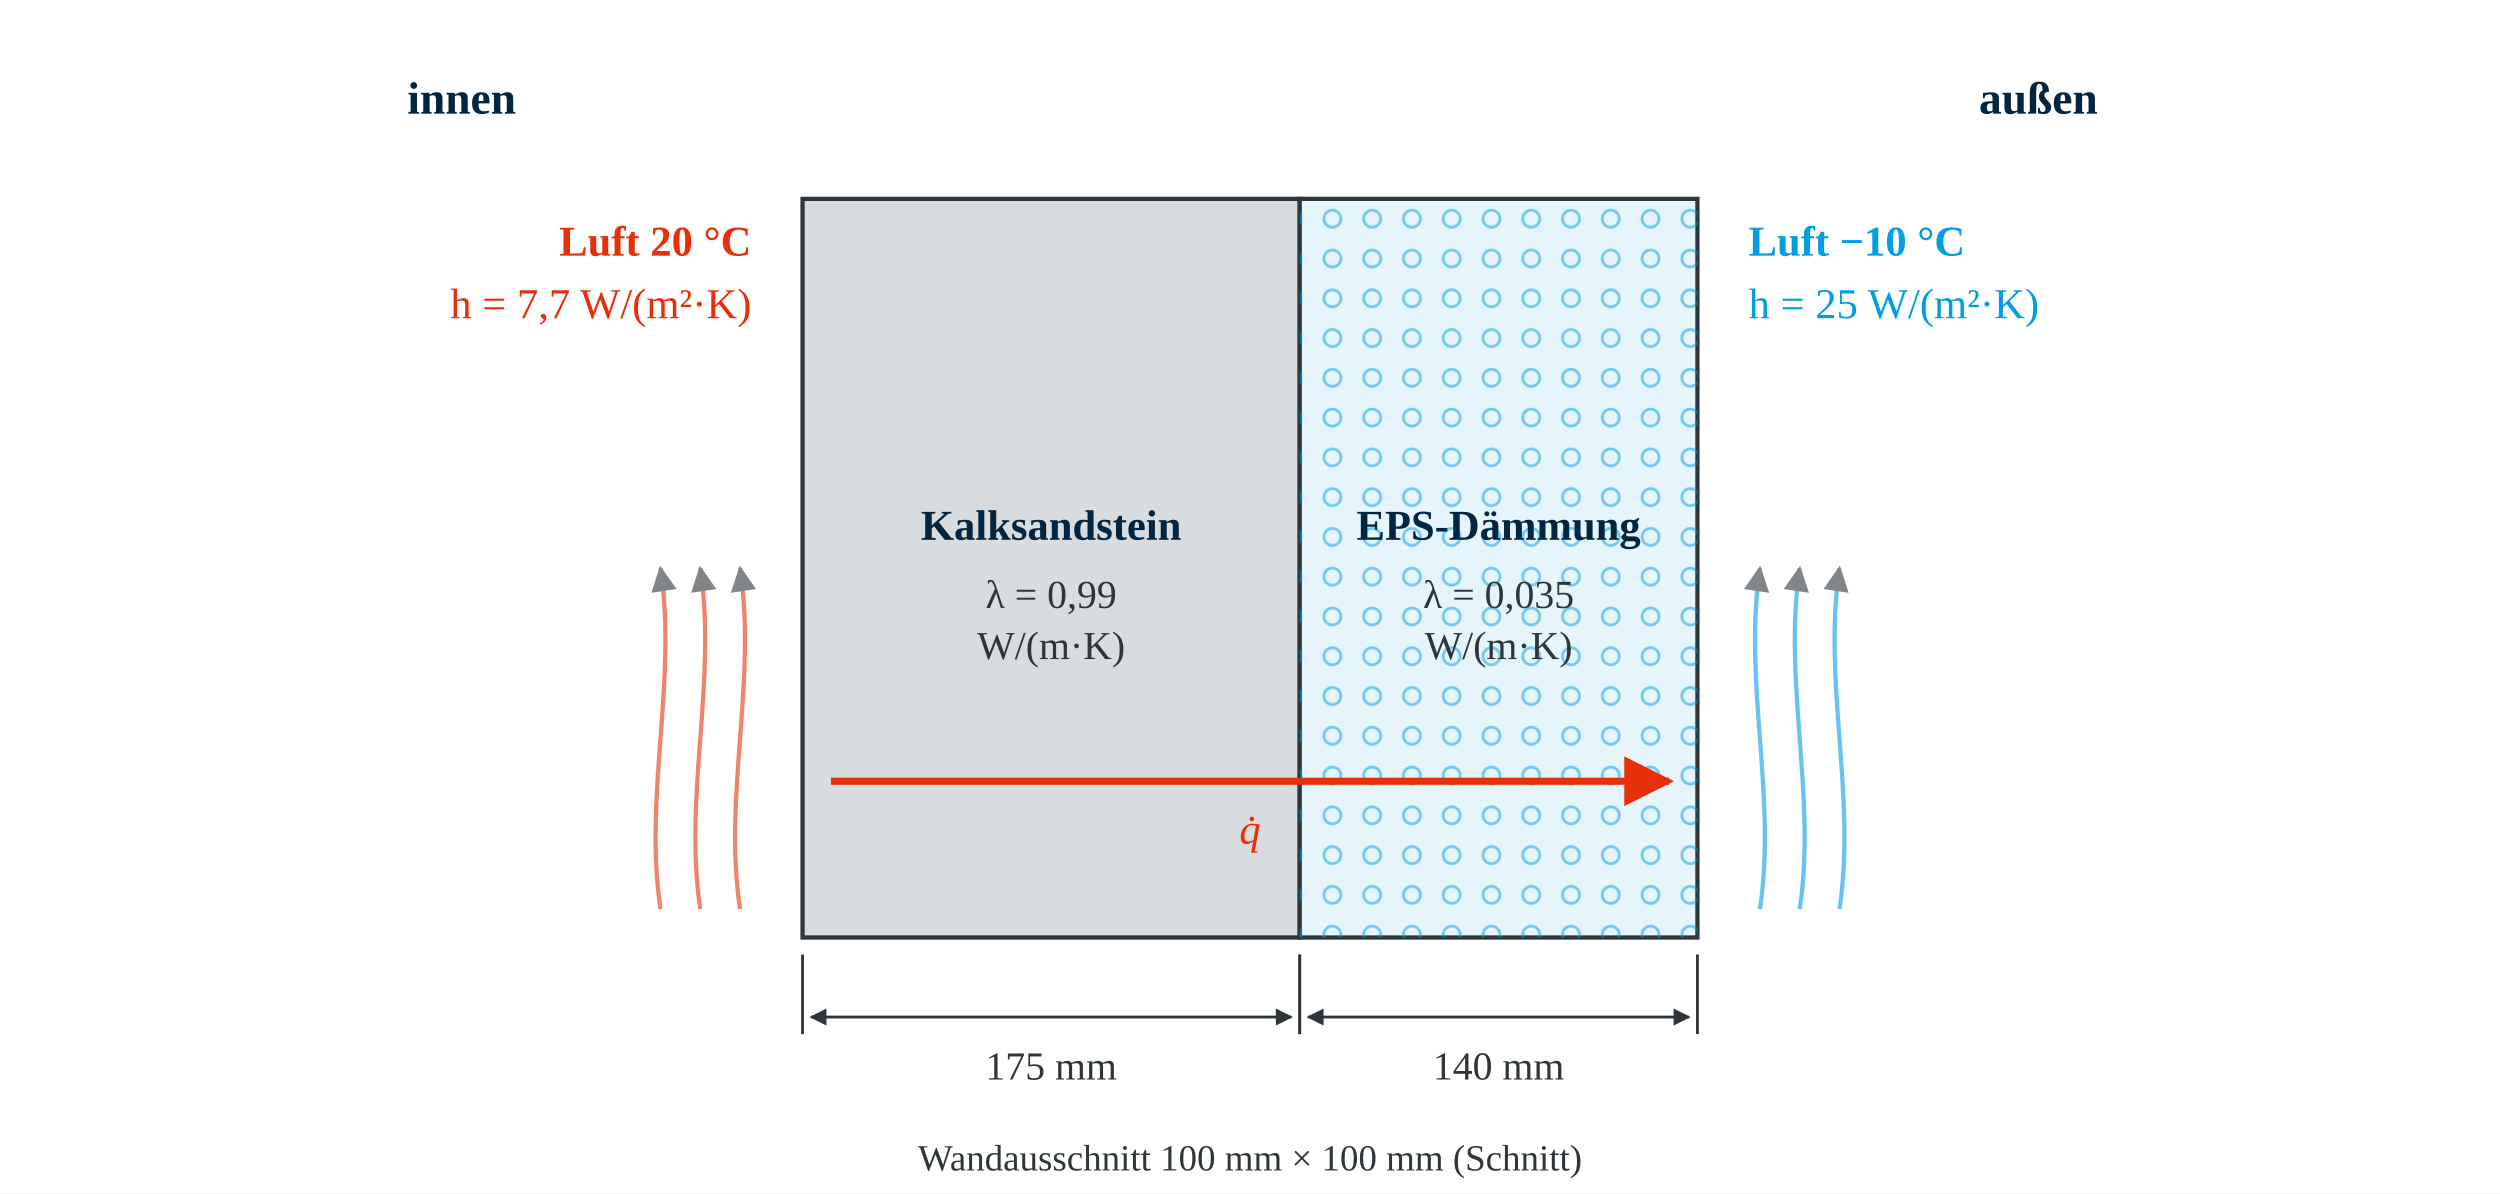
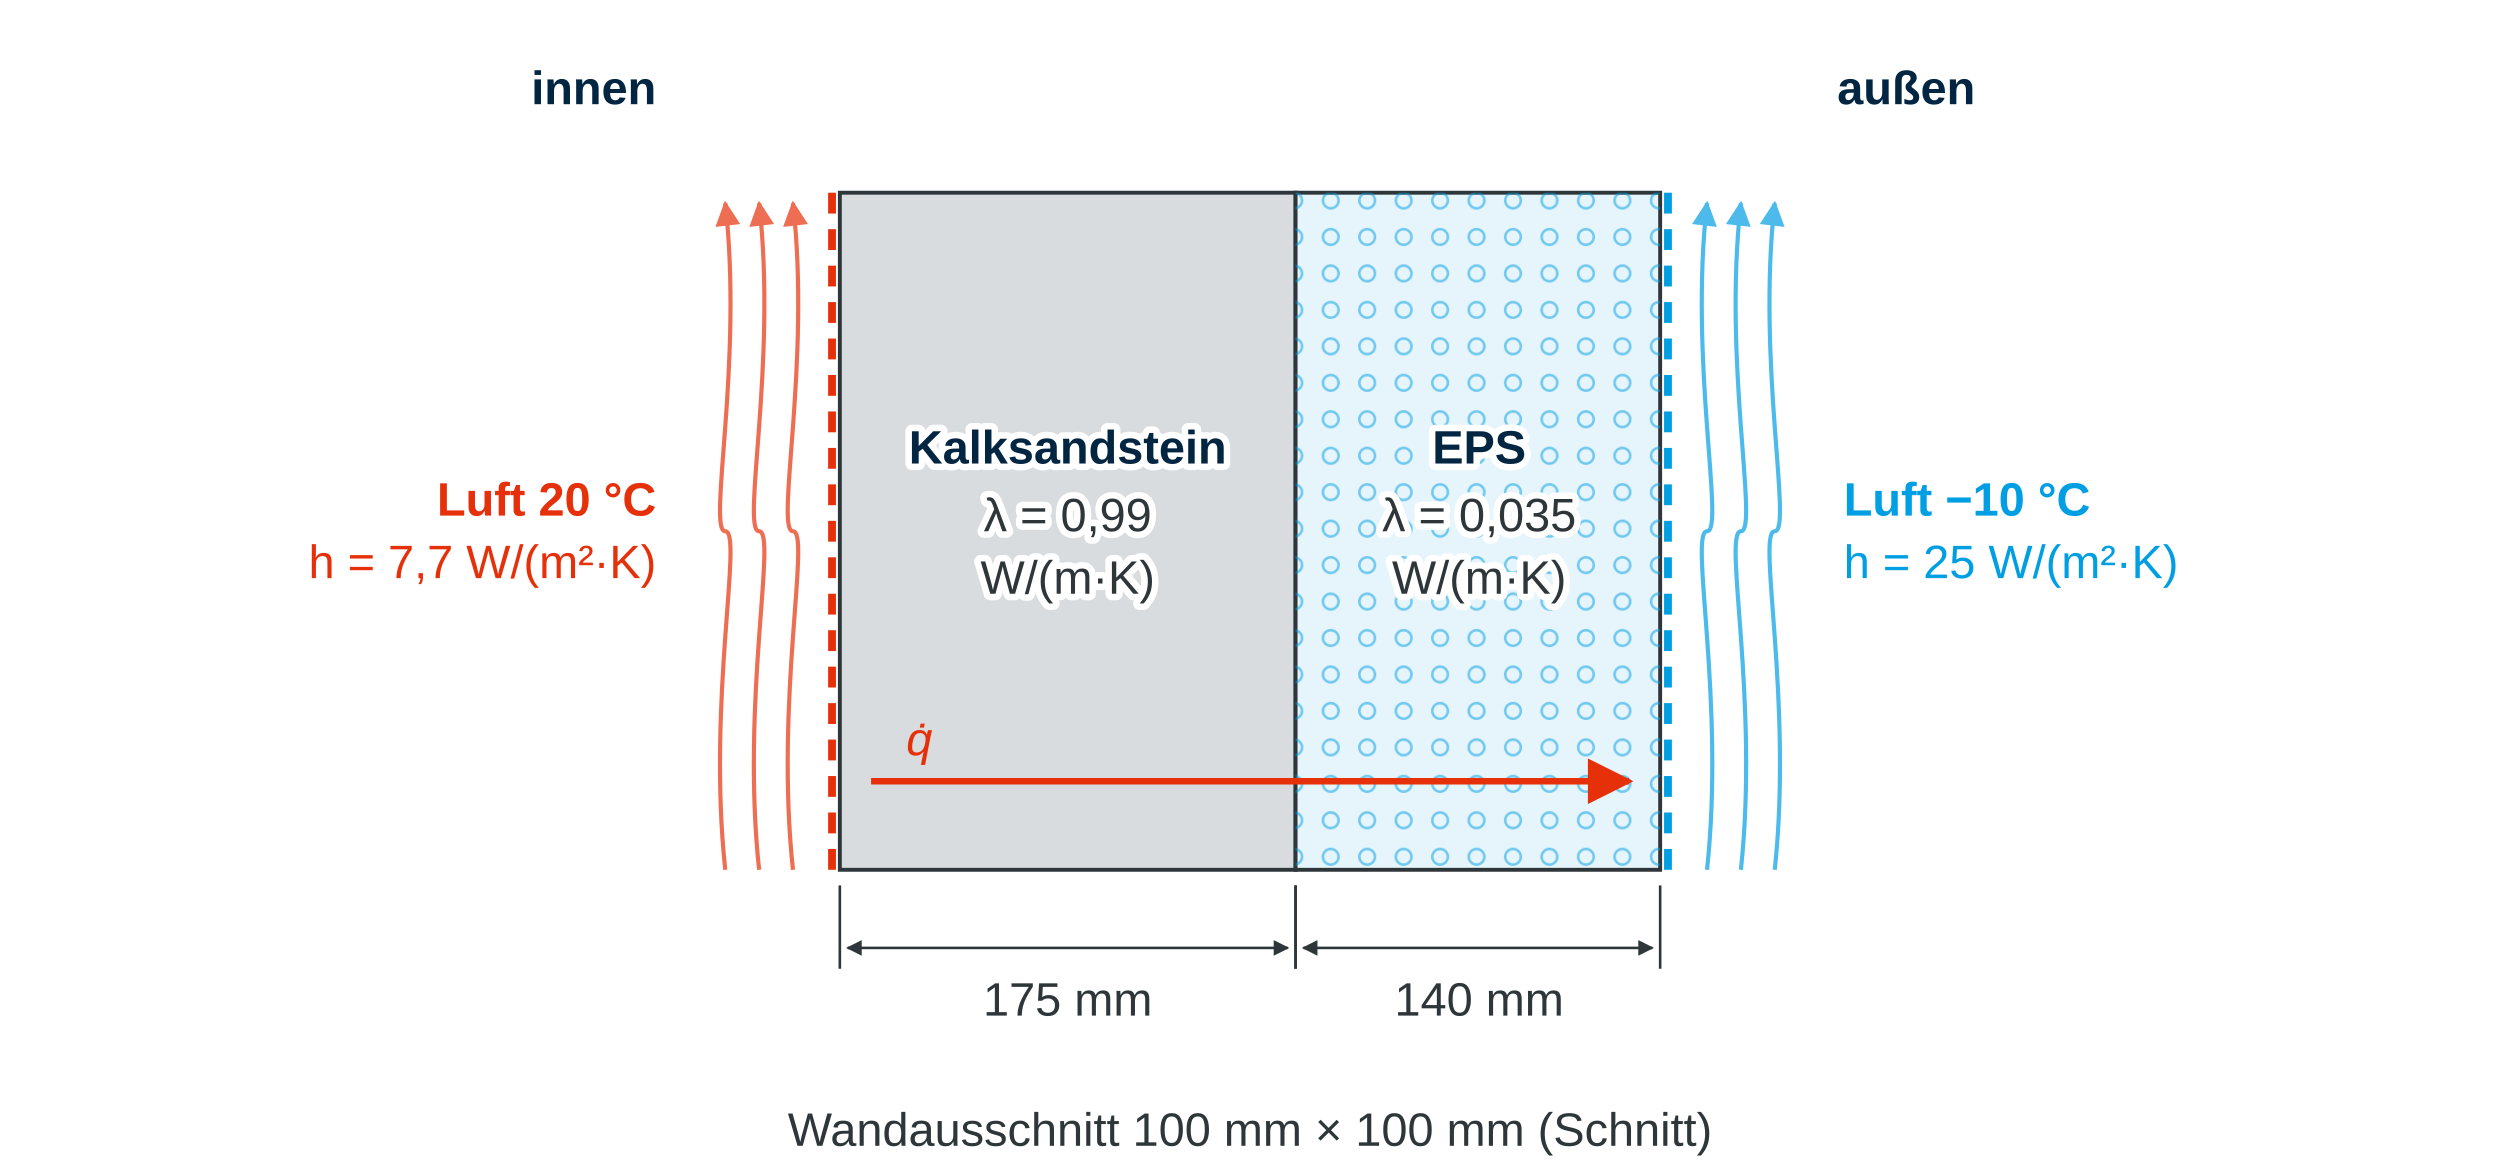
- <svg xmlns="http://www.w3.org/2000/svg" viewBox="0 0 880 420" width="880" height="420" font-family="Source Sans Pro, Source Sans 3, Arial, sans-serif">
-   <rect width="880" height="420" fill="white" />
+ <svg xmlns="http://www.w3.org/2000/svg" viewBox="0 0 960 450" width="960" height="450" font-family="'Source Sans Pro', 'Source Sans 3', Arial, sans-serif">
+   <rect width="960" height="450" fill="white" />
  <defs>
-     <marker id="pf" viewBox="0 0 10 10" refX="9" refY="5" markerWidth="7" markerHeight="7" orient="auto-start-reverse">
+     <marker id="pf" viewBox="0 0 10 10" refX="9" refY="5" markerWidth="7" markerHeight="7" orient="auto">
      <path d="M0,0 L10,5 L0,10 z" fill="#E53009" />
    </marker>
    <marker id="pm" viewBox="0 0 10 10" refX="9" refY="5" markerWidth="6" markerHeight="6" orient="auto-start-reverse">
      <path d="M0,0 L10,5 L0,10 z" fill="#2E3639" />
    </marker>
+     <marker id="plr" viewBox="0 0 10 10" refX="9" refY="5" markerWidth="6" markerHeight="6" orient="auto">
+       <path d="M0,0 L10,5 L0,10 z" fill="#E53009" />
+     </marker>
+     <marker id="plc" viewBox="0 0 10 10" refX="9" refY="5" markerWidth="6" markerHeight="6" orient="auto">
+       <path d="M0,0 L10,5 L0,10 z" fill="#009EE3" />
+     </marker>
    <pattern id="eps" width="14" height="14" patternUnits="userSpaceOnUse">
      <circle cx="7" cy="7" r="3" fill="none" stroke="#009EE3" stroke-width="1" opacity="0.5" />
    </pattern>
  </defs>
-   <rect x="282.5" y="70" width="175" height="260" fill="#d9dcde" stroke="#2E3639" stroke-width="1.5" />
-   <text x="370.0" y="190.0" text-anchor="middle" font-size="15" font-weight="600" fill="#022541">Kalksandstein</text>
-   <text x="370.0" y="214.0" text-anchor="middle" font-size="14" fill="#2E3639">λ = 0,99</text>
-   <text x="370.0" y="232.0" text-anchor="middle" font-size="14" fill="#2E3639">W/(m·K)</text>
-   <line x1="282.5" y1="336" x2="282.5" y2="364" stroke="#2E3639" />
-   <line x1="457.5" y1="336" x2="457.5" y2="364" stroke="#2E3639" />
-   <line x1="285.5" y1="358" x2="454.5" y2="358" stroke="#2E3639" marker-start="url(#pm)" marker-end="url(#pm)" />
-   <text x="370.0" y="380" text-anchor="middle" font-size="14" fill="#2E3639">175 mm</text>
-   <rect x="457.5" y="70" width="140" height="260" fill="#e6f5fc" stroke="#2E3639" stroke-width="1.5" />
-   <rect x="457.5" y="70" width="140" height="260" fill="url(#eps)" />
-   <text x="527.5" y="190.0" text-anchor="middle" font-size="15" font-weight="600" fill="#022541">EPS-Dämmung</text>
-   <text x="527.5" y="214.0" text-anchor="middle" font-size="14" fill="#2E3639">λ = 0,035</text>
-   <text x="527.5" y="232.0" text-anchor="middle" font-size="14" fill="#2E3639">W/(m·K)</text>
-   <line x1="457.5" y1="336" x2="457.5" y2="364" stroke="#2E3639" />
-   <line x1="597.5" y1="336" x2="597.5" y2="364" stroke="#2E3639" />
-   <line x1="460.5" y1="358" x2="594.5" y2="358" stroke="#2E3639" marker-start="url(#pm)" marker-end="url(#pm)" />
-   <text x="527.5" y="380" text-anchor="middle" font-size="14" fill="#2E3639">140 mm</text>
-   <text x="162.5" y="40" text-anchor="middle" font-size="16" font-weight="700" fill="#022541">innen</text>
-   <text x="717.5" y="40" text-anchor="middle" font-size="16" font-weight="700" fill="#022541">außen</text>
-   <text x="264.5" y="90" text-anchor="end" font-size="15" fill="#E53009" font-weight="600">Luft 20 °C</text>
-   <text x="264.5" y="112" text-anchor="end" font-size="15" fill="#E53009">h = 7,7 W/(m²·K)</text>
-   <path d="M260.5,320 C254.5,280 266.5,240 260.5,200" fill="none" stroke="#E53009" stroke-width="1.5" opacity="0.6" marker-end="url(#pm)" />
-   <path d="M246.5,320 C240.5,280 252.5,240 246.5,200" fill="none" stroke="#E53009" stroke-width="1.5" opacity="0.6" marker-end="url(#pm)" />
-   <path d="M232.5,320 C226.5,280 238.5,240 232.5,200" fill="none" stroke="#E53009" stroke-width="1.5" opacity="0.6" marker-end="url(#pm)" />
-   <text x="615.5" y="90" text-anchor="start" font-size="15" fill="#009EE3" font-weight="600">Luft −10 °C</text>
-   <text x="615.5" y="112" text-anchor="start" font-size="15" fill="#009EE3">h = 25 W/(m²·K)</text>
-   <path d="M619.5,320 C625.5,280 613.5,240 619.5,200" fill="none" stroke="#009EE3" stroke-width="1.5" opacity="0.6" marker-end="url(#pm)" />
-   <path d="M633.5,320 C639.5,280 627.5,240 633.5,200" fill="none" stroke="#009EE3" stroke-width="1.5" opacity="0.6" marker-end="url(#pm)" />
-   <path d="M647.5,320 C653.5,280 641.5,240 647.5,200" fill="none" stroke="#009EE3" stroke-width="1.5" opacity="0.6" marker-end="url(#pm)" />
-   <line x1="292.5" y1="275.0" x2="587.5" y2="275.0" stroke="#E53009" stroke-width="2.5" marker-end="url(#pf)" />
-   <text x="440.0" y="297.0" text-anchor="middle" font-size="15" font-style="italic" fill="#E53009">q̇</text>
-   <text x="440.0" y="412" text-anchor="middle" font-size="13" fill="#2E3639">Wandausschnitt 100 mm × 100 mm (Schnitt)</text>
+   <rect x="322.5" y="74" width="175" height="260" fill="#d9dcde" stroke="#2E3639" stroke-width="1.5" />
+   <text x="410" y="178" text-anchor="middle" font-size="18" fill="#022541" font-weight="700" stroke="white" stroke-width="5" stroke-linejoin="round" paint-order="stroke">Kalksandstein</text>
+   <text x="410" y="204" text-anchor="middle" font-size="18" fill="#2E3639" stroke="white" stroke-width="5" stroke-linejoin="round" paint-order="stroke">λ = 0,99</text>
+   <text x="410" y="228" text-anchor="middle" font-size="18" fill="#2E3639" stroke="white" stroke-width="5" stroke-linejoin="round" paint-order="stroke">W/(m·K)</text>
+   <line x1="322.5" y1="340" x2="322.5" y2="372" stroke="#2E3639" />
+   <line x1="497.5" y1="340" x2="497.5" y2="372" stroke="#2E3639" />
+   <line x1="325.5" y1="364" x2="494.5" y2="364" stroke="#2E3639" marker-start="url(#pm)" marker-end="url(#pm)" />
+   <text x="410" y="390" text-anchor="middle" font-size="18" fill="#2E3639">175 mm</text>
+   <rect x="497.5" y="74" width="140" height="260" fill="#e6f5fc" stroke="#2E3639" stroke-width="1.5" />
+   <rect x="497.5" y="74" width="140" height="260" fill="url(#eps)" />
+   <text x="568" y="178" text-anchor="middle" font-size="18" fill="#022541" font-weight="700" stroke="white" stroke-width="5" stroke-linejoin="round" paint-order="stroke">EPS</text>
+   <text x="568" y="204" text-anchor="middle" font-size="18" fill="#2E3639" stroke="white" stroke-width="5" stroke-linejoin="round" paint-order="stroke">λ = 0,035</text>
+   <text x="568" y="228" text-anchor="middle" font-size="18" fill="#2E3639" stroke="white" stroke-width="5" stroke-linejoin="round" paint-order="stroke">W/(m·K)</text>
+   <line x1="497.5" y1="340" x2="497.5" y2="372" stroke="#2E3639" />
+   <line x1="637.5" y1="340" x2="637.5" y2="372" stroke="#2E3639" />
+   <line x1="500.5" y1="364" x2="634.5" y2="364" stroke="#2E3639" marker-start="url(#pm)" marker-end="url(#pm)" />
+   <text x="568" y="390" text-anchor="middle" font-size="18" fill="#2E3639">140 mm</text>
+   <text x="228" y="40" text-anchor="middle" font-size="18" fill="#022541" font-weight="700">innen</text>
+   <text x="732" y="40" text-anchor="middle" font-size="18" fill="#022541" font-weight="700">außen</text>
+   <line x1="319.5" y1="74" x2="319.5" y2="334" stroke="#E53009" stroke-width="3" stroke-dasharray="8 6" />
+   <path d="M304.5,334 C297.5,269 311.5,204 304.5,204.0 S311.5,139 304.5,78" fill="none" stroke="#E53009" stroke-width="1.6" opacity="0.7" marker-end="url(#plr)" />
+   <path d="M291.5,334 C284.5,269 298.5,204 291.5,204.0 S298.5,139 291.5,78" fill="none" stroke="#E53009" stroke-width="1.6" opacity="0.7" marker-end="url(#plr)" />
+   <path d="M278.5,334 C271.5,269 285.5,204 278.5,204.0 S285.5,139 278.5,78" fill="none" stroke="#E53009" stroke-width="1.6" opacity="0.7" marker-end="url(#plr)" />
+   <text x="252" y="198" text-anchor="end" font-size="18" fill="#E53009" font-weight="700">Luft 20 °C</text>
+   <text x="252" y="222" text-anchor="end" font-size="18" fill="#E53009">h = 7,7 W/(m²·K)</text>
+   <line x1="640.5" y1="74" x2="640.5" y2="334" stroke="#009EE3" stroke-width="3" stroke-dasharray="8 6" />
+   <path d="M655.5,334 C662.5,269 648.5,204 655.5,204.0 S648.5,139 655.5,78" fill="none" stroke="#009EE3" stroke-width="1.6" opacity="0.7" marker-end="url(#plc)" />
+   <path d="M668.5,334 C675.5,269 661.5,204 668.5,204.0 S661.5,139 668.5,78" fill="none" stroke="#009EE3" stroke-width="1.6" opacity="0.7" marker-end="url(#plc)" />
+   <path d="M681.5,334 C688.5,269 674.5,204 681.5,204.0 S674.5,139 681.5,78" fill="none" stroke="#009EE3" stroke-width="1.6" opacity="0.7" marker-end="url(#plc)" />
+   <text x="708" y="198" text-anchor="start" font-size="18" fill="#009EE3" font-weight="700">Luft −10 °C</text>
+   <text x="708" y="222" text-anchor="start" font-size="18" fill="#009EE3">h = 25 W/(m²·K)</text>
+   <line x1="334.5" y1="300" x2="625.5" y2="300" stroke="#E53009" stroke-width="2.5" marker-end="url(#pf)" />
+   <text x="348" y="290" text-anchor="start" font-size="18" fill="#E53009" font-style="italic">q̇</text>
+   <text x="480" y="440" text-anchor="middle" font-size="18" fill="#2E3639">Wandausschnitt 100 mm × 100 mm (Schnitt)</text>
</svg>
